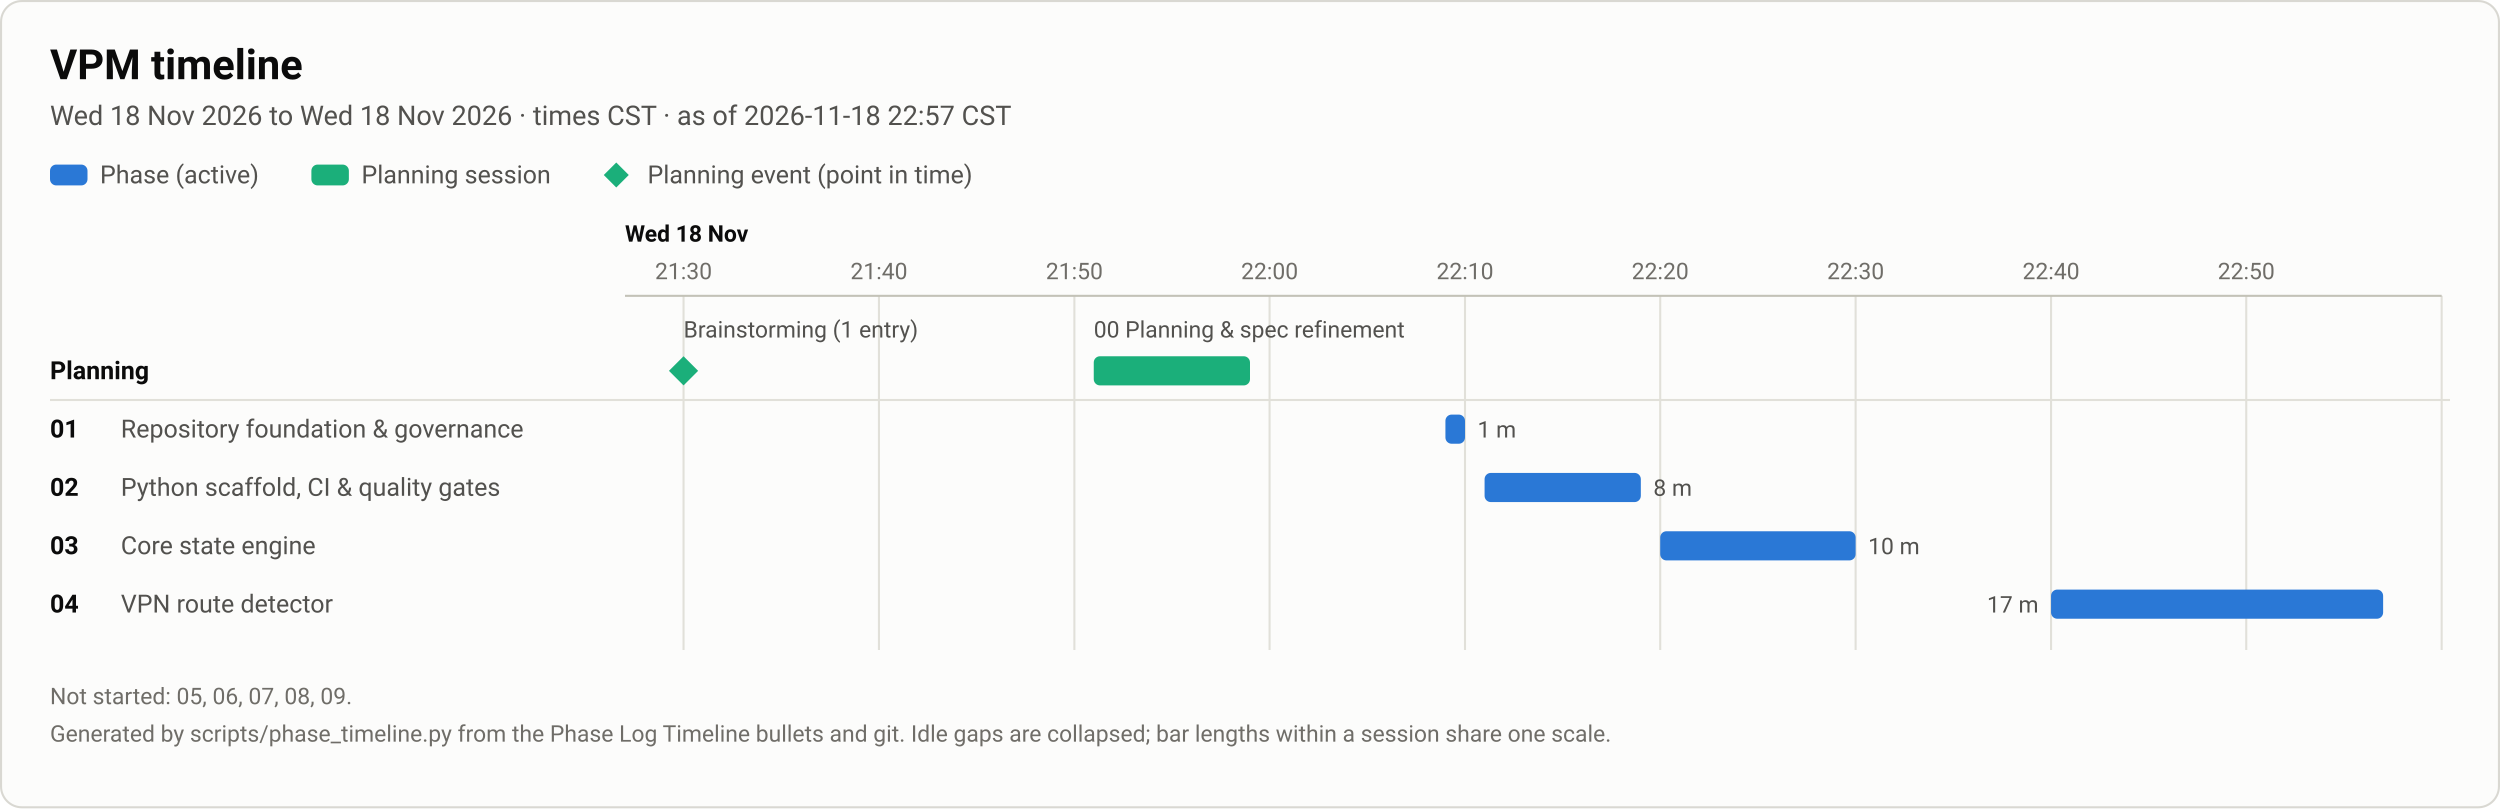
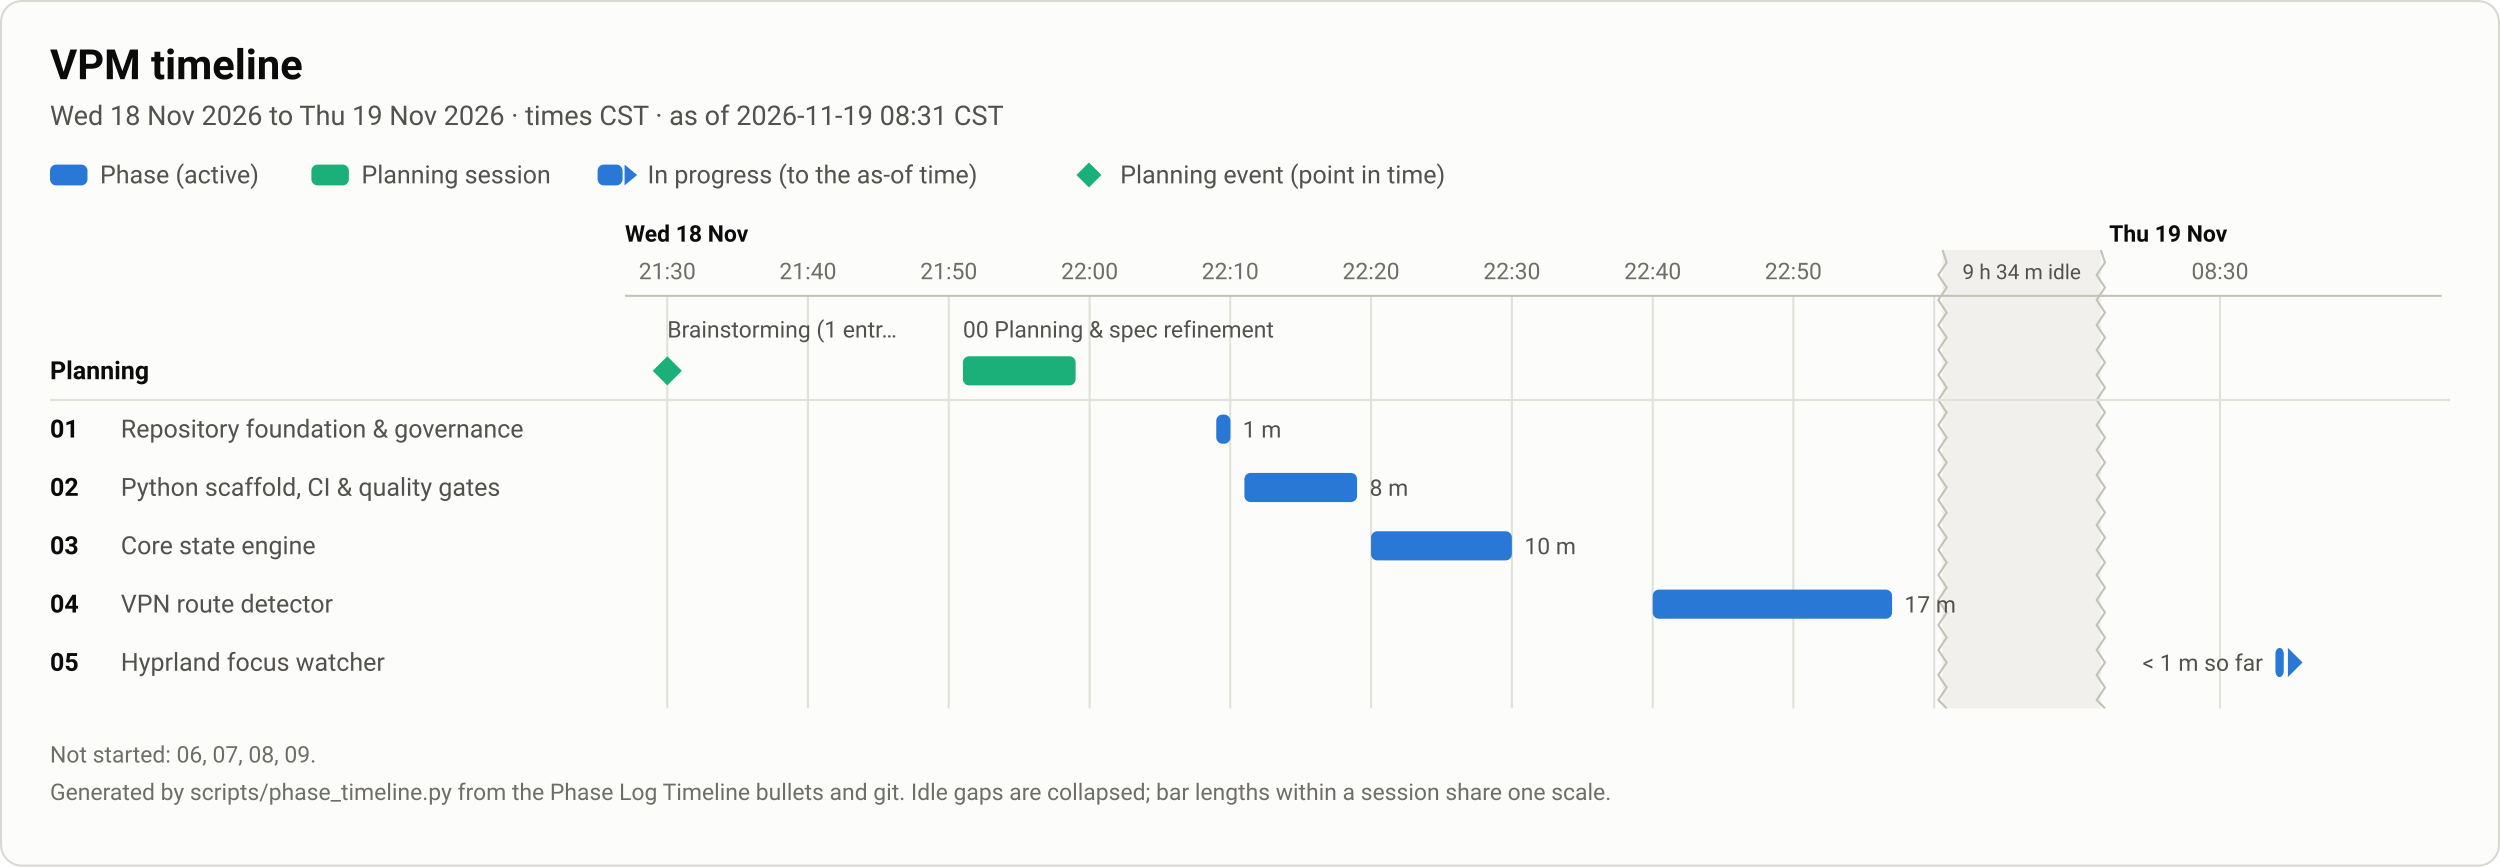
- <svg xmlns="http://www.w3.org/2000/svg" width="1200" height="388" viewBox="0 0 1200 388" role="img" aria-labelledby="tl-title tl-desc" font-family="system-ui, -apple-system, &quot;Segoe UI&quot;, Roboto, sans-serif" data-timeline-format="1">
+ <svg xmlns="http://www.w3.org/2000/svg" width="1200" height="416" viewBox="0 0 1200 416" role="img" aria-labelledby="tl-title tl-desc" font-family="system-ui, -apple-system, &quot;Segoe UI&quot;, Roboto, sans-serif" data-timeline-format="1">
  <style>.card{fill:#fcfcfb;stroke:#d9d8d2}.t1{fill:#0b0b0b}.t2{fill:#52514e}.t3{fill:#6f6d68}.grid{stroke:#e1e0d9}.axis{stroke:#c3c2b7}.brk{fill:#f1f0ec}.brke{stroke:#c3c2b7;fill:none}.ph{fill:#2a78d6}.pl{fill:#1baf7a}.tail{stroke:#2a78d6}.tailpl{stroke:#1baf7a}.hb{fill:#fbe1d6}.hl{stroke:#eb6834}.wo{stroke:#eb6834;fill:none}.ap{stroke:#0b0b0b;fill:none}.sep{stroke:#e1e0d9}text{font-variant-numeric:tabular-nums}@media (prefers-color-scheme: dark){.card{fill:#1a1a19;stroke:#3a3a37}.t1{fill:#f0efec}.t2{fill:#c3c2b7}.t3{fill:#a3a19a}.grid{stroke:#2c2c2a}.axis{stroke:#4a4a46}.brk{fill:#262624}.brke{stroke:#4a4a46;fill:none}.ph{fill:#3987e5}.pl{fill:#199e70}.tail{stroke:#3987e5}.tailpl{stroke:#199e70}.hb{fill:#4a2a1c}.hl{stroke:#d95926}.wo{stroke:#d95926;fill:none}.ap{stroke:#f0efec;fill:none}.sep{stroke:#2c2c2a}}</style>
  <defs>
    <pattern id="tl-hatch" patternUnits="userSpaceOnUse" width="6" height="6" patternTransform="rotate(45)">
      <rect class="hb" width="6" height="6" />
      <line class="hl" x1="1.5" y1="0" x2="1.5" y2="6" stroke-width="2.4" />
    </pattern>
  </defs>
-   <rect class="card" x="0.5" y="0.5" width="1199" height="387" rx="10" />
+   <rect class="card" x="0.5" y="0.5" width="1199" height="415" rx="10" />
  <text class="t1" x="24" y="38" font-size="20" font-weight="600">VPM timeline</text>
-   <text class="t2" x="24" y="60" font-size="13">Wed 18 Nov 2026 to Wed 18 Nov 2026 · times CST · as of 2026-11-18 22:57 CST</text>
+   <text class="t2" x="24" y="60" font-size="13">Wed 18 Nov 2026 to Thu 19 Nov 2026 · times CST · as of 2026-11-19 08:31 CST</text>
  <rect class="ph" x="24.0" y="79" width="18" height="10" rx="3" />
  <text class="t2" x="48" y="88" font-size="12">Phase (active)</text>
  <rect class="pl" x="149.462" y="79" width="18" height="10" rx="3" />
  <text class="t2" x="173.5" y="88" font-size="12">Planning session</text>
-   <path class="pl" d="M295.8 78l6 6l-6 6l-6-6z" />
-   <text class="t2" x="310.8" y="88" font-size="12">Planning event (point in time)</text>
+   <rect class="ph" x="286.848" y="79" width="12" height="10" rx="3" />
+   <path class="ph" d="M299.8 79l6 5l-6 5z" />
+   <text class="t2" x="310.8" y="88" font-size="12">In progress (to the as-of time)</text>
+   <path class="pl" d="M522.7 78l6 6l-6 6l-6-6z" />
+   <text class="t2" x="537.7" y="88" font-size="12">Planning event (point in time)</text>
  <text class="t1" x="300" y="116" font-size="11" font-weight="600">Wed 18 Nov</text>
-   <line class="grid" x1="328.1" x2="328.1" y1="142" y2="312" stroke-width="1" />
-   <text class="t3" x="328.1" y="134" font-size="11" text-anchor="middle">21:30</text>
-   <line class="grid" x1="421.9" x2="421.9" y1="142" y2="312" stroke-width="1" />
-   <text class="t3" x="421.9" y="134" font-size="11" text-anchor="middle">21:40</text>
-   <line class="grid" x1="515.7" x2="515.7" y1="142" y2="312" stroke-width="1" />
-   <text class="t3" x="515.7" y="134" font-size="11" text-anchor="middle">21:50</text>
-   <line class="grid" x1="609.4" x2="609.4" y1="142" y2="312" stroke-width="1" />
-   <text class="t3" x="609.4" y="134" font-size="11" text-anchor="middle">22:00</text>
-   <line class="grid" x1="703.2" x2="703.2" y1="142" y2="312" stroke-width="1" />
-   <text class="t3" x="703.2" y="134" font-size="11" text-anchor="middle">22:10</text>
-   <line class="grid" x1="796.9" x2="796.9" y1="142" y2="312" stroke-width="1" />
-   <text class="t3" x="796.9" y="134" font-size="11" text-anchor="middle">22:20</text>
-   <line class="grid" x1="890.7" x2="890.7" y1="142" y2="312" stroke-width="1" />
-   <text class="t3" x="890.7" y="134" font-size="11" text-anchor="middle">22:30</text>
-   <line class="grid" x1="984.5" x2="984.5" y1="142" y2="312" stroke-width="1" />
-   <text class="t3" x="984.5" y="134" font-size="11" text-anchor="middle">22:40</text>
-   <line class="grid" x1="1078.2" x2="1078.2" y1="142" y2="312" stroke-width="1" />
-   <text class="t3" x="1078.2" y="134" font-size="11" text-anchor="middle">22:50</text>
-   <line class="grid" x1="1172" x2="1172" y1="142" y2="312" stroke-width="1" />
+   <line class="grid" x1="320.3" x2="320.3" y1="142" y2="340" stroke-width="1" />
+   <text class="t3" x="320.3" y="134" font-size="11" text-anchor="middle">21:30</text>
+   <line class="grid" x1="387.8" x2="387.8" y1="142" y2="340" stroke-width="1" />
+   <text class="t3" x="387.8" y="134" font-size="11" text-anchor="middle">21:40</text>
+   <line class="grid" x1="455.4" x2="455.4" y1="142" y2="340" stroke-width="1" />
+   <text class="t3" x="455.4" y="134" font-size="11" text-anchor="middle">21:50</text>
+   <line class="grid" x1="523" x2="523" y1="142" y2="340" stroke-width="1" />
+   <text class="t3" x="523" y="134" font-size="11" text-anchor="middle">22:00</text>
+   <line class="grid" x1="590.5" x2="590.5" y1="142" y2="340" stroke-width="1" />
+   <text class="t3" x="590.5" y="134" font-size="11" text-anchor="middle">22:10</text>
+   <line class="grid" x1="658.1" x2="658.1" y1="142" y2="340" stroke-width="1" />
+   <text class="t3" x="658.1" y="134" font-size="11" text-anchor="middle">22:20</text>
+   <line class="grid" x1="725.7" x2="725.7" y1="142" y2="340" stroke-width="1" />
+   <text class="t3" x="725.7" y="134" font-size="11" text-anchor="middle">22:30</text>
+   <line class="grid" x1="793.3" x2="793.3" y1="142" y2="340" stroke-width="1" />
+   <text class="t3" x="793.3" y="134" font-size="11" text-anchor="middle">22:40</text>
+   <line class="grid" x1="860.8" x2="860.8" y1="142" y2="340" stroke-width="1" />
+   <text class="t3" x="860.8" y="134" font-size="11" text-anchor="middle">22:50</text>
+   <line class="grid" x1="928.4" x2="928.4" y1="142" y2="340" stroke-width="1" />
+   <rect class="brk" x="932.4" y="120" width="76" height="220" />
+   <path class="brke" stroke-width="1" d="M932.4 120L934.4 126L930.4 132L934.4 138L930.4 144L934.4 150L930.4 156L934.4 162L930.4 168L934.4 174L930.4 180L934.4 186L930.4 192L934.4 198L930.4 204L934.4 210L930.4 216L934.4 222L930.4 228L934.4 234L930.4 240L934.4 246L930.4 252L934.4 258L930.4 264L934.4 270L930.4 276L934.4 282L930.4 288L934.4 294L930.4 300L934.4 306L930.4 312L934.4 318L930.4 324L934.4 330L930.4 336L934.4 340" />
+   <path class="brke" stroke-width="1" d="M1008.4 120L1010.4 126L1006.4 132L1010.4 138L1006.4 144L1010.4 150L1006.4 156L1010.4 162L1006.4 168L1010.4 174L1006.4 180L1010.4 186L1006.4 192L1010.4 198L1006.4 204L1010.4 210L1006.4 216L1010.4 222L1006.4 228L1010.4 234L1006.4 240L1010.4 246L1006.4 252L1010.4 258L1006.4 264L1010.4 270L1006.4 276L1010.4 282L1006.4 288L1010.4 294L1006.4 300L1010.4 306L1006.4 312L1010.4 318L1006.4 324L1010.4 330L1006.4 336L1010.4 340" />
+   <text class="t2" x="970.4" y="134" font-size="10" text-anchor="middle">9 h 34 m idle</text>
+   <text class="t1" x="1012.4" y="116" font-size="11" font-weight="600">Thu 19 Nov</text>
+   <line class="grid" x1="1065.6" x2="1065.6" y1="142" y2="340" stroke-width="1" />
+   <text class="t3" x="1065.6" y="134" font-size="11" text-anchor="middle">08:30</text>
  <line class="axis" x1="300" x2="1172" y1="142" y2="142" stroke-width="1" />
  <text class="t1" x="24" y="182" font-size="12" font-weight="600">Planning</text>
  <g id="tl-bs1">
-     <path class="pl" d="M328.1 171l7 7l-7 7l-7-7z" />
+     <path class="pl" d="M320.3 171l7 7l-7 7l-7-7z" />
  </g>
-   <text class="t2" x="328.1" y="162" font-size="11">Brainstorming (1 entry)</text>
+   <text class="t2" x="320.3" y="162" font-size="11">Brainstorming (1 entr…</text>
  <g id="tl-p00">
-     <rect class="pl" x="525" y="171" width="75" height="14" rx="3" />
+     <rect class="pl" x="462.2" y="171" width="54.1" height="14" rx="3" />
  </g>
-   <text class="t2" x="525" y="162" font-size="11">00 Planning &amp; spec refinement</text>
+   <text class="t2" x="462.2" y="162" font-size="11">00 Planning &amp; spec refinement</text>
  <line class="sep" x1="24" x2="1176" y1="192" y2="192" stroke-width="1" />
  <text class="t1" x="24" y="210" font-size="12" font-weight="600">01</text>
  <text class="t2" x="58" y="210" font-size="12">Repository foundation &amp; governance</text>
  <g id="tl-p01">
-     <rect class="ph" x="693.8" y="199" width="9.4" height="14" rx="3" />
+     <rect class="ph" x="583.8" y="199" width="6.8" height="14" rx="3" />
  </g>
-   <text class="t2" x="709.2" y="210" font-size="11">1 m</text>
+   <text class="t2" x="596.5" y="210" font-size="11">1 m</text>
  <text class="t1" x="24" y="238" font-size="12" font-weight="600">02</text>
  <text class="t2" x="58" y="238" font-size="12">Python scaffold, CI &amp; quality gates</text>
  <g id="tl-p02">
-     <rect class="ph" x="712.6" y="227" width="75" height="14" rx="3" />
+     <rect class="ph" x="597.3" y="227" width="54.1" height="14" rx="3" />
  </g>
-   <text class="t2" x="793.6" y="238" font-size="11">8 m</text>
+   <text class="t2" x="657.4" y="238" font-size="11">8 m</text>
  <text class="t1" x="24" y="266" font-size="12" font-weight="600">03</text>
  <text class="t2" x="58" y="266" font-size="12">Core state engine</text>
  <g id="tl-p03">
-     <rect class="ph" x="796.9" y="255" width="93.8" height="14" rx="3" />
+     <rect class="ph" x="658.1" y="255" width="67.6" height="14" rx="3" />
  </g>
-   <text class="t2" x="896.7" y="266" font-size="11">10 m</text>
+   <text class="t2" x="731.7" y="266" font-size="11">10 m</text>
  <text class="t1" x="24" y="294" font-size="12" font-weight="600">04</text>
  <text class="t2" x="58" y="294" font-size="12">VPN route detector</text>
  <g id="tl-p04">
-     <rect class="ph" x="984.5" y="283" width="159.4" height="14" rx="3" />
+     <rect class="ph" x="793.3" y="283" width="114.9" height="14" rx="3" />
  </g>
-   <text class="t2" x="978.5" y="294" font-size="11" text-anchor="end">17 m</text>
-   <text class="t3" x="24" y="338" font-size="11">Not started: 05, 06, 07, 08, 09.</text>
-   <text class="t3" x="24" y="356" font-size="11">Generated by scripts/phase_timeline.py from the Phase Log Timeline bullets and git. Idle gaps are collapsed; bar lengths within a session share one scale.</text>
+   <text class="t2" x="914.1" y="294" font-size="11">17 m</text>
+   <text class="t1" x="24" y="322" font-size="12" font-weight="600">05</text>
+   <text class="t2" x="58" y="322" font-size="12">Hyprland focus watcher</text>
+   <g id="tl-p05">
+     <rect class="ph" x="1092.2" y="311" width="4" height="14" rx="3" />
+     <path class="ph" d="M1098.2 311l7 7l-7 7z" />
+   </g>
+   <text class="t2" x="1086.2" y="322" font-size="11" text-anchor="end">&lt; 1 m so far</text>
+   <text class="t3" x="24" y="366" font-size="11">Not started: 06, 07, 08, 09.</text>
+   <text class="t3" x="24" y="384" font-size="11">Generated by scripts/phase_timeline.py from the Phase Log Timeline bullets and git. Idle gaps are collapsed; bar lengths within a session share one scale.</text>
</svg>
